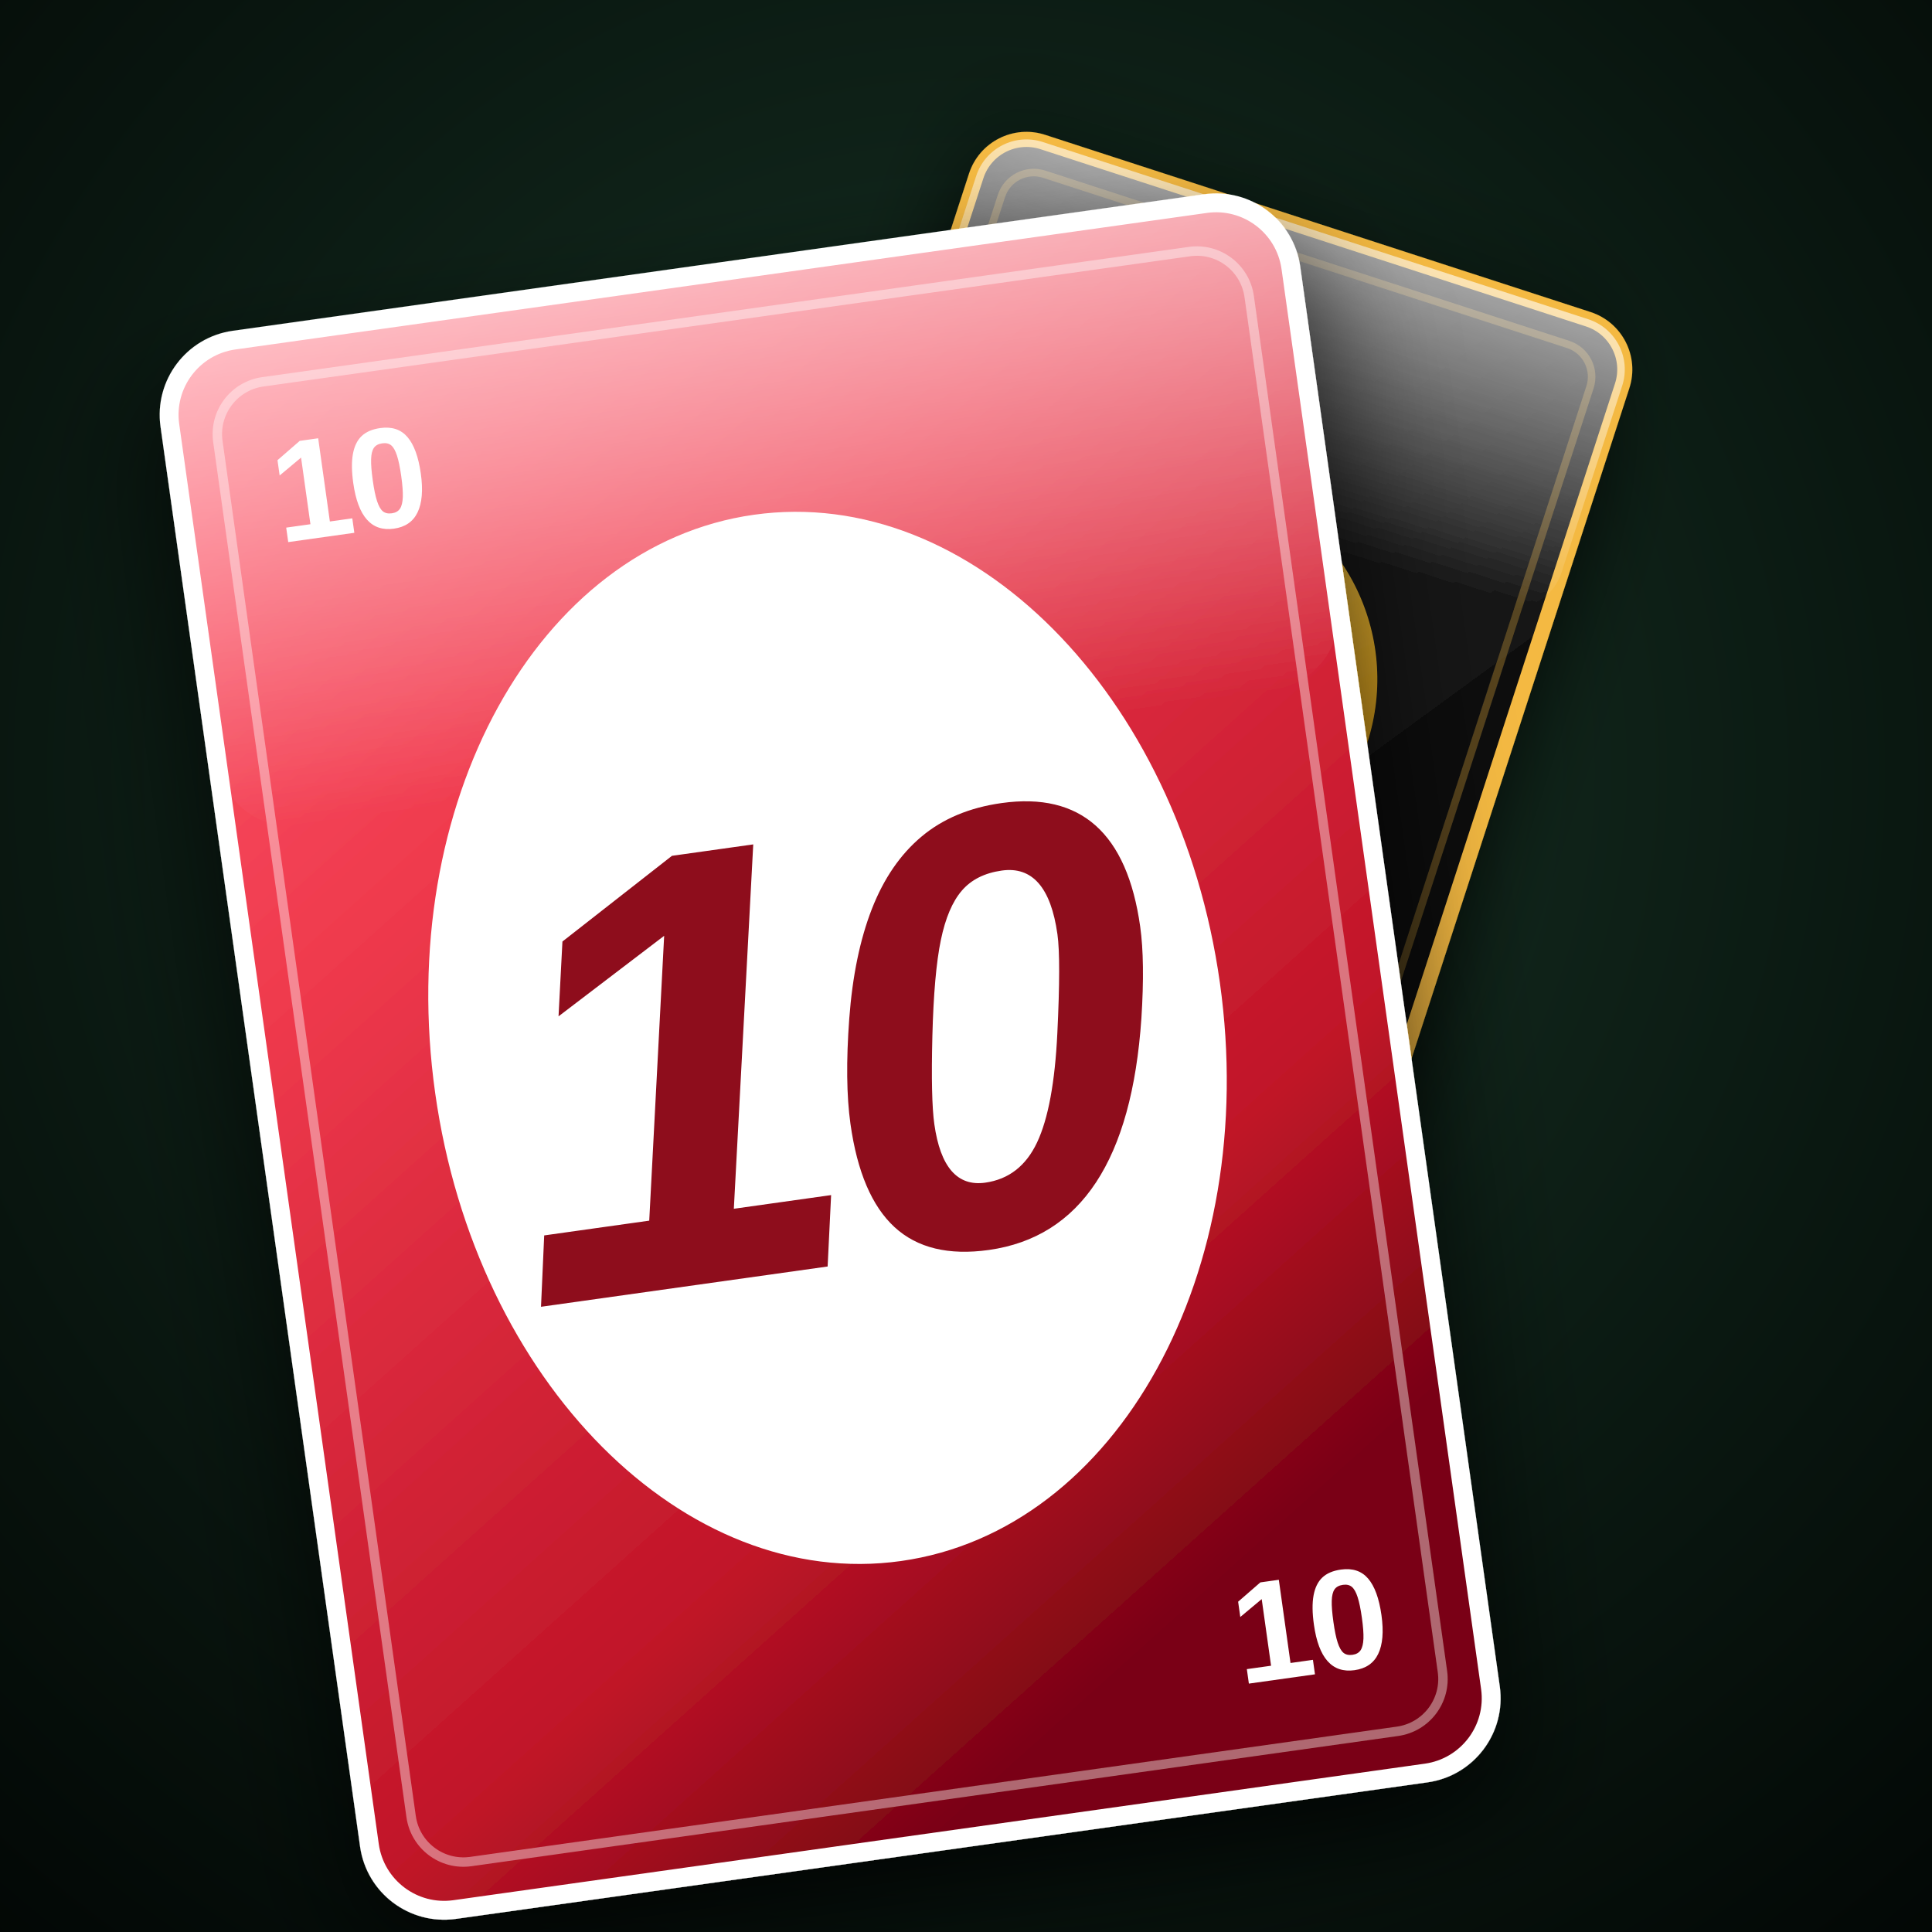
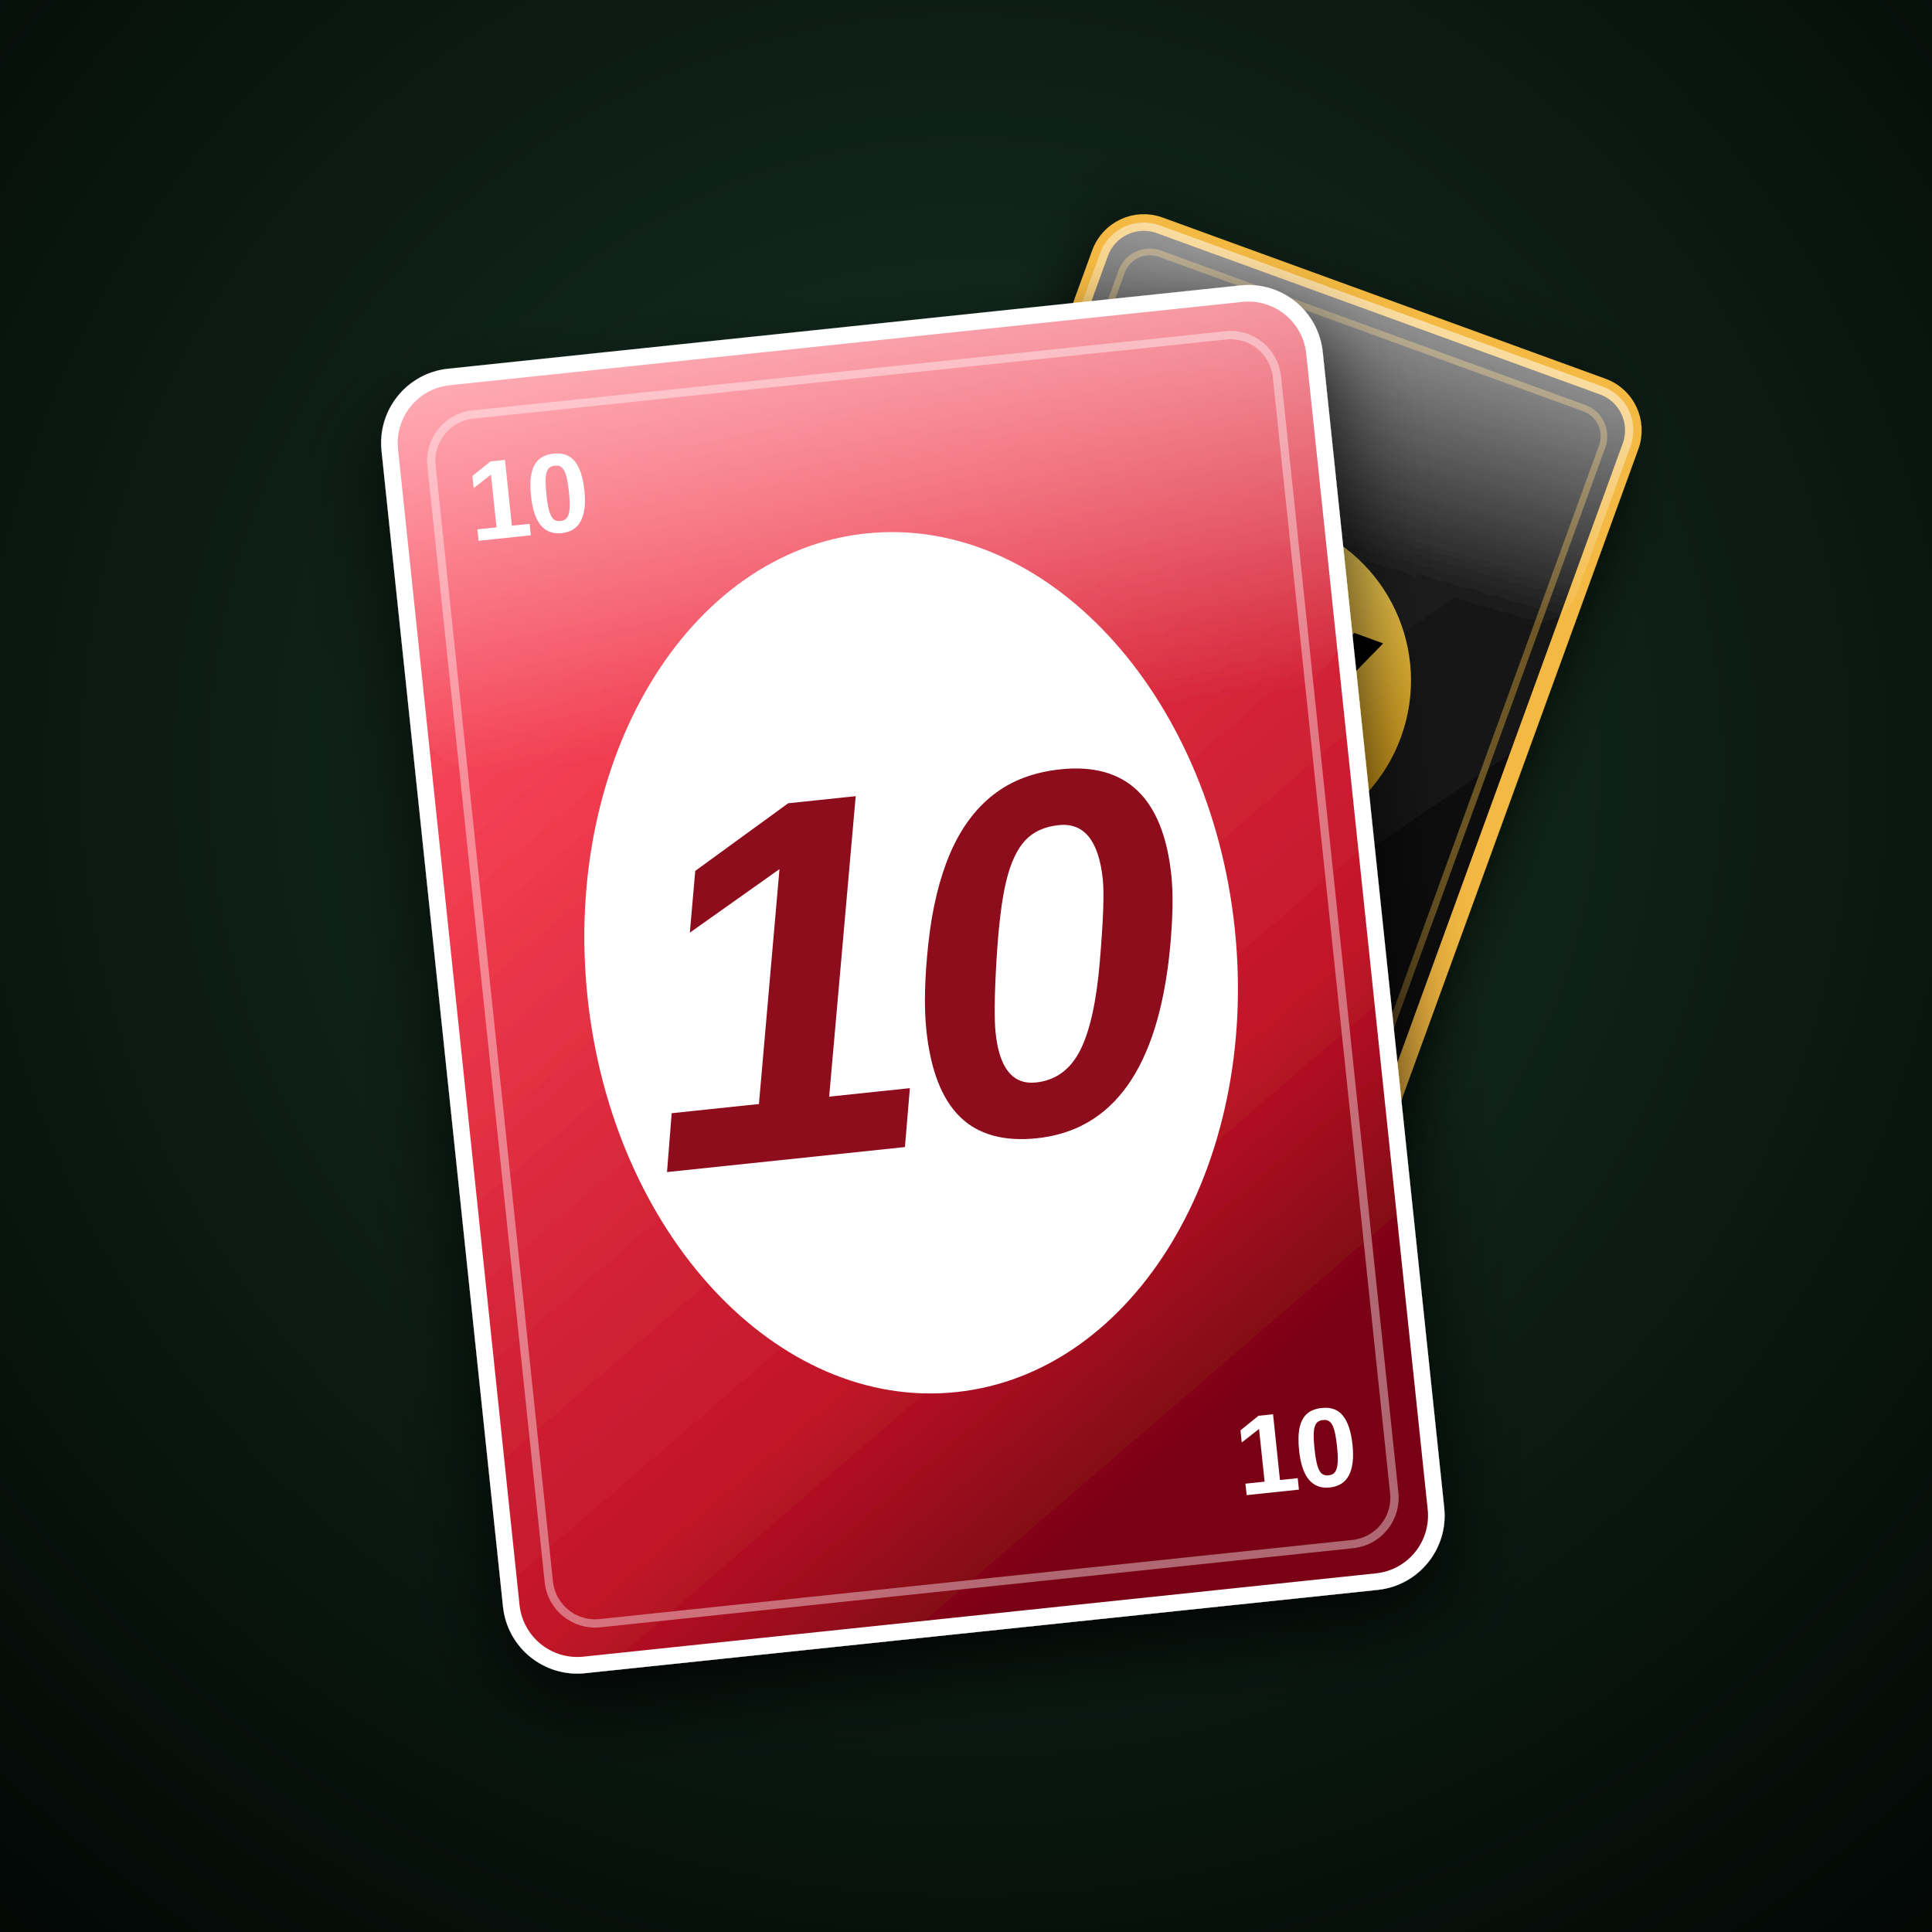
<svg xmlns="http://www.w3.org/2000/svg" viewBox="0 0 512 512" width="512" height="512" role="img" aria-label="TYEYYIY Phase 10">
  <defs>
    <radialGradient id="bg" cx="50%" cy="40%" r="80%">
      <stop offset="0%" stop-color="#183526" />
      <stop offset="60%" stop-color="#0a1811" />
      <stop offset="100%" stop-color="#020604" />
    </radialGradient>
    <linearGradient id="cardRed" x1="0" y1="0" x2="0.5" y2="1">
      <stop offset="0%" stop-color="#ff5c6e" />
      <stop offset="35%" stop-color="#ef3a4d" />
      <stop offset="80%" stop-color="#c01528" />
      <stop offset="100%" stop-color="#7a0413" />
    </linearGradient>
    <linearGradient id="cardWild" x1="0" y1="0" x2="1" y2="1">
-       <stop offset="0%" stop-color="#2a2a2a" />
+       <stop offset="0%" stop-color="#333333" />
      <stop offset="100%" stop-color="#050505" />
    </linearGradient>
    <linearGradient id="gold" x1="0" y1="0" x2="1" y2="1">
-       <stop offset="0%" stop-color="#ffd75e" />
+       <stop offset="0%" stop-color="#ffeb80" />
      <stop offset="100%" stop-color="#c98a05" />
    </linearGradient>
    <linearGradient id="gloss" x1="0" y1="0" x2="0" y2="1">
-       <stop offset="0%" stop-color="#ffffff" stop-opacity="0.6" />
+       <stop offset="0%" stop-color="#ffffff" stop-opacity="0.5" />
      <stop offset="100%" stop-color="#ffffff" stop-opacity="0" />
    </linearGradient>
    <filter id="shadow" x="-30%" y="-30%" width="160%" height="160%">
-       <feDropShadow dx="0" dy="12" stdDeviation="15" flood-color="#000000" flood-opacity="0.75" />
+       <feDropShadow dx="0" dy="10" stdDeviation="12" flood-color="#000000" flood-opacity="0.8" />
    </filter>
  </defs>
  <rect width="512" height="512" fill="url(#bg)" />
-   <g transform="translate(310, 180) rotate(18)" filter="url(#shadow)">
-     <rect x="-90" y="-125" width="180" height="250" rx="14" fill="url(#cardWild)" stroke="#f4b942" stroke-width="4" />
-     <rect x="-82" y="-117" width="164" height="234" rx="9" fill="none" stroke="rgba(244,185,66,0.3)" stroke-width="2" />
-     <circle cx="0" cy="0" r="55" fill="url(#gold)" />
-     <text x="0" y="22" font-family="'Arial Black', Arial, sans-serif" font-size="72" font-weight="900" font-style="italic" fill="#050505" text-anchor="middle">W</text>
-     <rect x="-90" y="-125" width="180" height="80" rx="14" fill="url(#gloss)" />
-   </g>
-   <g transform="translate(220, 280) rotate(-8)" filter="url(#shadow)">
-     <rect x="-150" y="-210" width="300" height="420" rx="20" fill="url(#cardRed)" stroke="#ffffff" stroke-width="5" />
-     <rect x="-138" y="-198" width="276" height="396" rx="14" fill="none" stroke="rgba(255,255,255,0.4)" stroke-width="2.5" />
-     <ellipse cx="0" cy="-5" rx="105" ry="140" fill="#ffffff" />
-     <text x="0" y="55" font-family="'Arial Black', Arial, sans-serif" font-size="165" font-weight="900" font-style="italic" fill="#8e0c1c" text-anchor="middle" letter-spacing="-8">10</text>
-     <text x="-105" y="-155" font-family="Arial, sans-serif" font-size="38" font-weight="900" fill="#ffffff" text-anchor="middle" letter-spacing="-1">10</text>
-     <text x="105" y="180" font-family="Arial, sans-serif" font-size="38" font-weight="900" fill="#ffffff" text-anchor="middle" letter-spacing="-1">10</text>
-     <rect x="-150" y="-210" width="300" height="130" rx="20" fill="url(#gloss)" />
+   <g transform="translate(256, 256) scale(0.88) translate(-256, -256)">
+     <g transform="translate(340, 170) rotate(20)" filter="url(#shadow)">
+       <rect x="-85" y="-120" width="170" height="240" rx="14" fill="url(#cardWild)" stroke="#f4b942" stroke-width="5" />
+       <rect x="-77" y="-112" width="154" height="224" rx="9" fill="none" stroke="rgba(244,185,66,0.4)" stroke-width="2" />
+       <circle cx="0" cy="0" r="50" fill="url(#gold)" />
+       <text x="0" y="20" font-family="'Arial Black', Arial, sans-serif" font-size="65" font-weight="900" font-style="italic" fill="#050505" text-anchor="middle">W</text>
+       <rect x="-85" y="-120" width="170" height="75" rx="14" fill="url(#gloss)" />
+     </g>
+     <g transform="translate(240, 260) rotate(-6)" filter="url(#shadow)">
+       <rect x="-140" y="-195" width="280" height="390" rx="20" fill="url(#cardRed)" stroke="#ffffff" stroke-width="5" />
+       <rect x="-128" y="-183" width="256" height="366" rx="14" fill="none" stroke="rgba(255,255,255,0.4)" stroke-width="2.5" />
+       <ellipse cx="0" cy="-5" rx="98" ry="130" fill="#ffffff" />
+       <text x="0" y="50" font-family="'Arial Black', Arial, sans-serif" font-size="155" font-weight="900" font-style="italic" fill="#8e0c1c" text-anchor="middle" letter-spacing="-8">10</text>
+       <text x="-100" y="-145" font-family="Arial, sans-serif" font-size="34" font-weight="900" fill="#ffffff" text-anchor="middle" letter-spacing="-1">10</text>
+       <text x="100" y="165" font-family="Arial, sans-serif" font-size="34" font-weight="900" fill="#ffffff" text-anchor="middle" letter-spacing="-1">10</text>
+       <rect x="-140" y="-195" width="280" height="120" rx="20" fill="url(#gloss)" />
+     </g>
  </g>
</svg>
